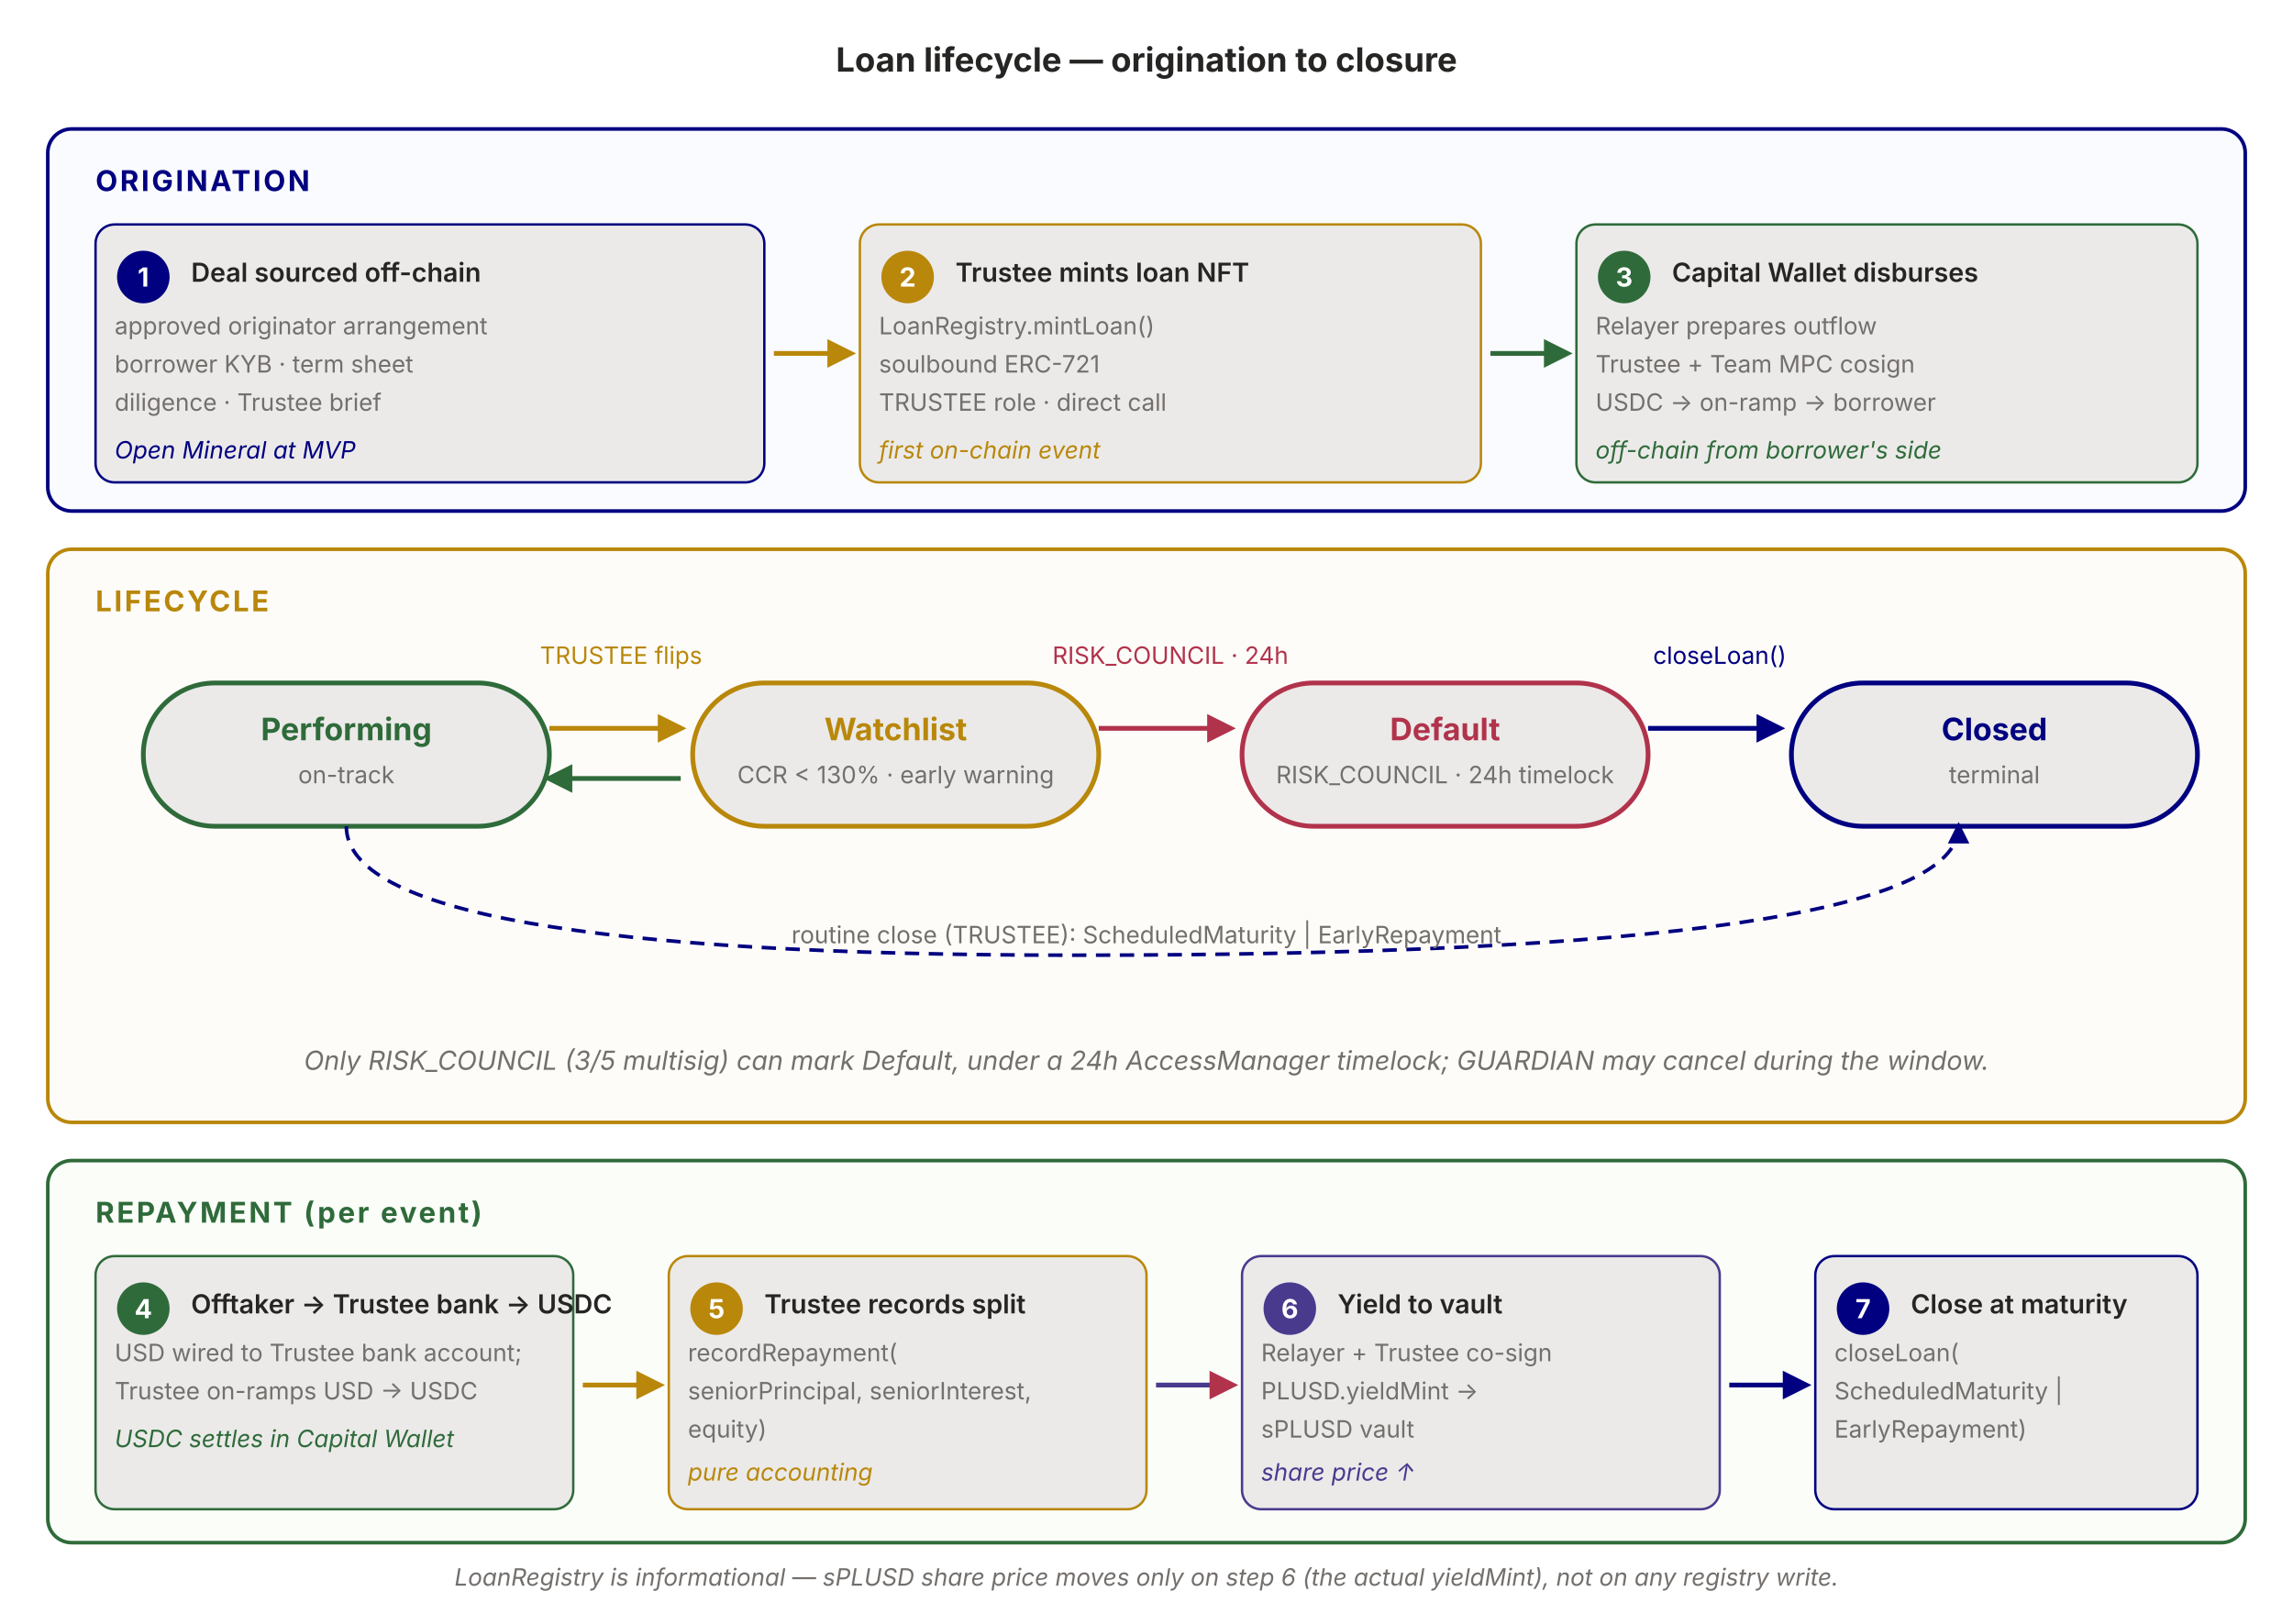
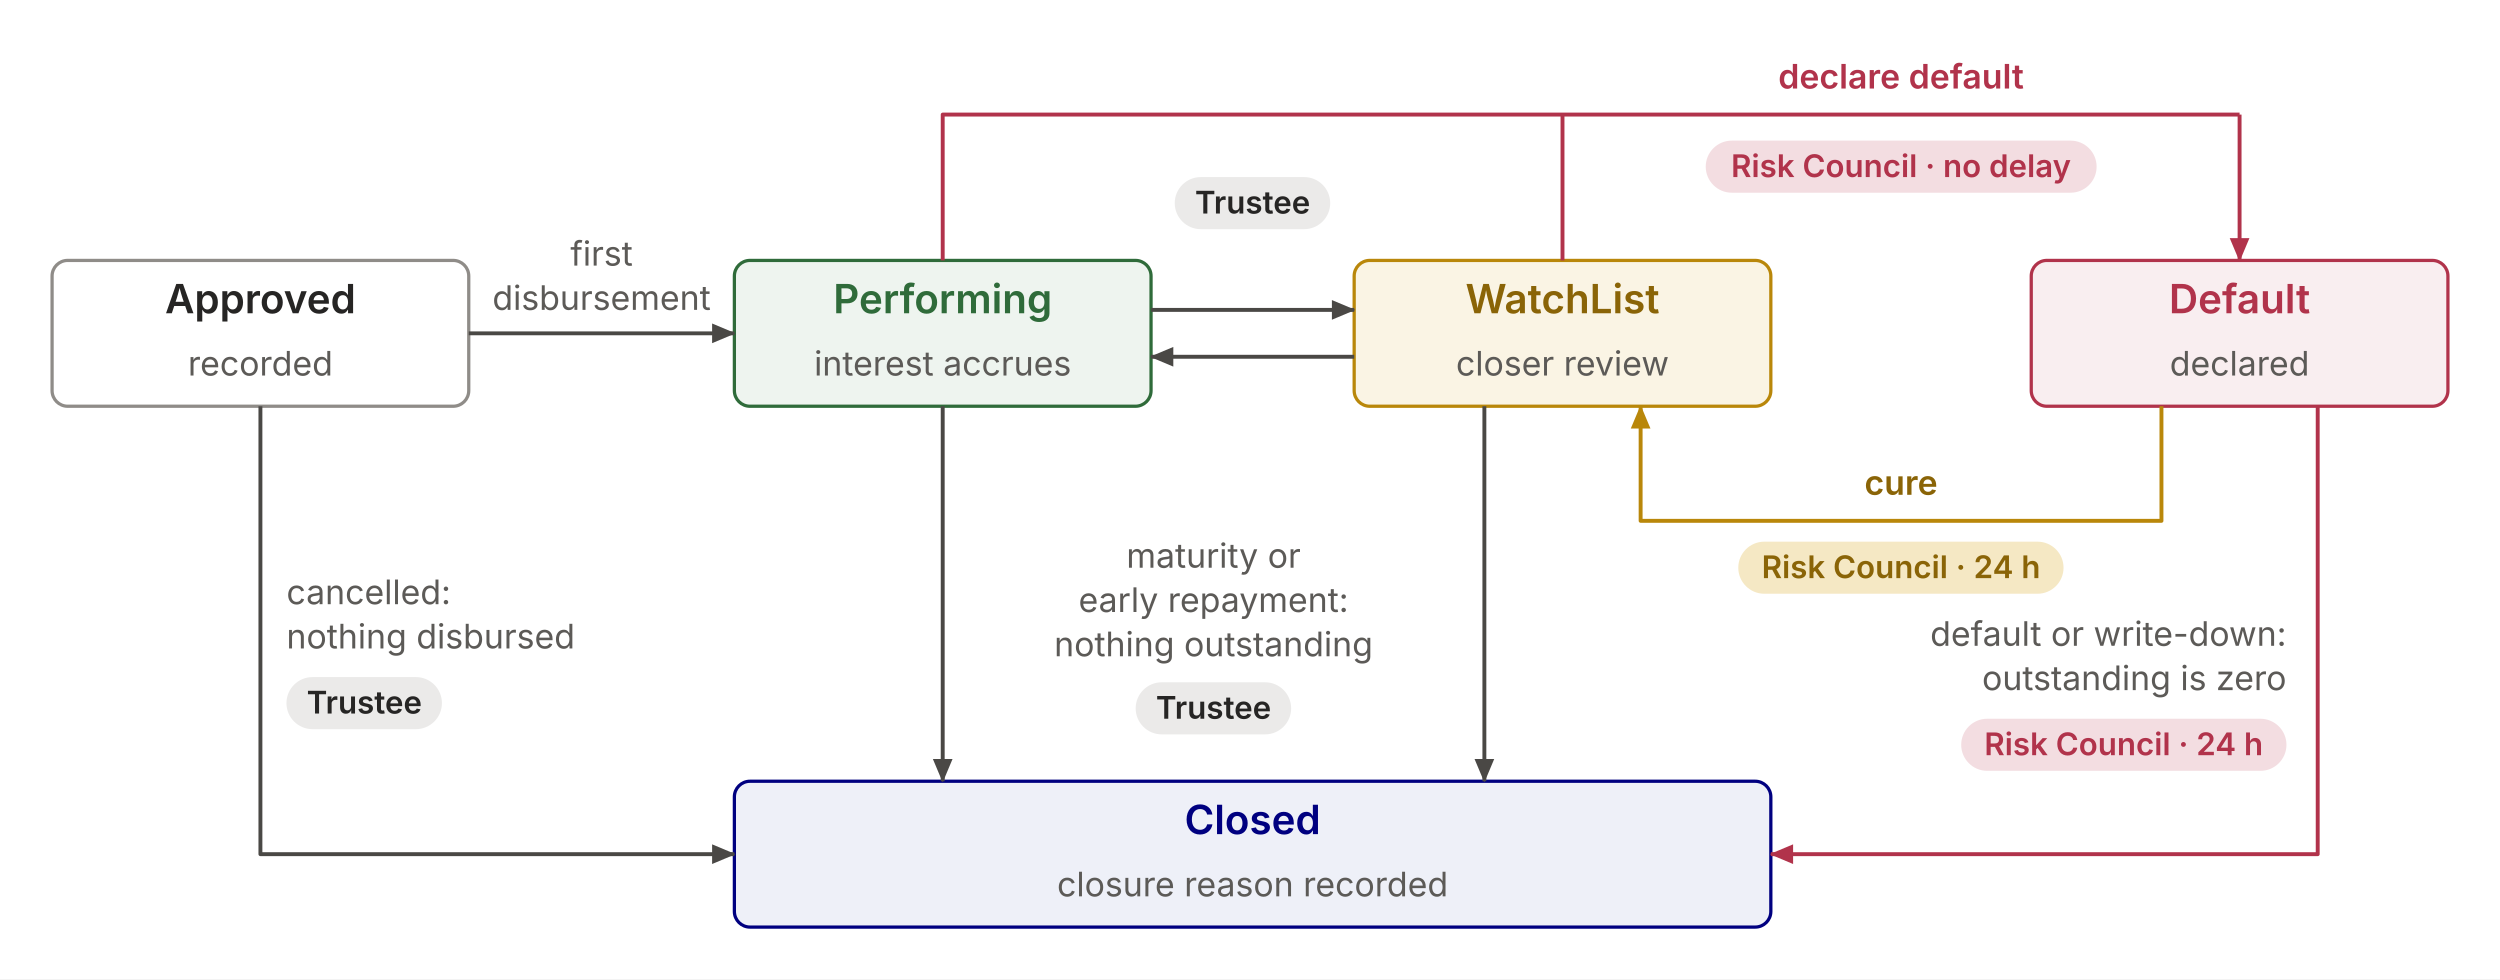
- <svg xmlns="http://www.w3.org/2000/svg" width="960" height="680" viewBox="0 0 960 680" font-family="Graphik LC, Inter, ui-sans-serif, system-ui, sans-serif">
-   <rect width="960" height="680" fill="#ffffff" />
+ <svg xmlns="http://www.w3.org/2000/svg" width="960" height="376" viewBox="0 0 960 376" role="img" aria-label="Loan states: Approved, Performing, WatchList, Default, Closed. The Trustee moves a loan through the normal states and closes it; only the Risk Council declares default, cures it, or closes a defaulted loan." font-family="Graphik LC, Inter, Helvetica Neue, Helvetica, Arial, sans-serif">
  <defs>
-     <marker id="a-sl-6" viewBox="0 0 10 10" refX="8" refY="5" markerWidth="6" markerHeight="6" orient="auto">
-       <path d="M 0 0 L 10 5 L 0 10 z" fill="#000080" />
+     <marker id="m4a4845" viewBox="0 0 10 10" refX="9.5" refY="5" markerWidth="9" markerHeight="9" markerUnits="userSpaceOnUse" orient="auto-start-reverse">
+       <path d="M0 0.8 L10 5 L0 9.2 z" fill="#4a4845" />
    </marker>
-     <marker id="a-amb-6" viewBox="0 0 10 10" refX="8" refY="5" markerWidth="6" markerHeight="6" orient="auto">
-       <path d="M 0 0 L 10 5 L 0 10 z" fill="#b9870a" />
+     <marker id="mb1334b" viewBox="0 0 10 10" refX="9.5" refY="5" markerWidth="9" markerHeight="9" markerUnits="userSpaceOnUse" orient="auto-start-reverse">
+       <path d="M0 0.8 L10 5 L0 9.2 z" fill="#b1334b" />
    </marker>
-     <marker id="a-sage-6" viewBox="0 0 10 10" refX="8" refY="5" markerWidth="6" markerHeight="6" orient="auto">
-       <path d="M 0 0 L 10 5 L 0 10 z" fill="#2f6b3a" />
-     </marker>
-     <marker id="a-rose-6" viewBox="0 0 10 10" refX="8" refY="5" markerWidth="6" markerHeight="6" orient="auto">
-       <path d="M 0 0 L 10 5 L 0 10 z" fill="#b1334b" />
+     <marker id="mb9870a" viewBox="0 0 10 10" refX="9.5" refY="5" markerWidth="9" markerHeight="9" markerUnits="userSpaceOnUse" orient="auto-start-reverse">
+       <path d="M0 0.8 L10 5 L0 9.2 z" fill="#b9870a" />
    </marker>
  </defs>
-   <text text-anchor="middle" x="480" y="30" fill="#262524" font-size="14" font-weight="700">Loan lifecycle — origination to closure</text>
-   <rect x="20" y="54" width="920" height="160" rx="10" fill="rgba(122,162,247,0.04)" stroke="#000080" stroke-width="1.5" />
-   <text x="40" y="80" fill="#000080" font-size="12" font-weight="700" letter-spacing="1">ORIGINATION</text>
-   <rect x="40" y="94" width="280" height="108" rx="8" fill="#ebeae9" stroke="#000080" stroke-width="1" />
-   <circle cx="60" cy="116" r="11" fill="#000080" />
-   <text text-anchor="middle" x="60" y="120" fill="#ffffff" font-size="11" font-weight="700">1</text>
-   <text x="80" y="118" fill="#262524" font-size="11" font-weight="600">Deal sourced off-chain</text>
-   <text x="48" y="140" fill="#736f6c" font-size="10">approved originator arrangement</text>
-   <text x="48" y="156" fill="#736f6c" font-size="10">borrower KYB · term sheet</text>
-   <text x="48" y="172" fill="#736f6c" font-size="10">diligence · Trustee brief</text>
-   <text x="48" y="192" fill="#000080" font-size="10" font-style="italic">Open Mineral at MVP</text>
-   <line x1="324" y1="148" x2="356" y2="148" stroke="#b9870a" stroke-width="2" marker-end="url(#a-amb-6)" />
-   <rect x="360" y="94" width="260" height="108" rx="8" fill="#ebeae9" stroke="#b9870a" stroke-width="1" />
-   <circle cx="380" cy="116" r="11" fill="#b9870a" />
-   <text text-anchor="middle" x="380" y="120" fill="#ffffff" font-size="11" font-weight="700">2</text>
-   <text x="400" y="118" fill="#262524" font-size="11" font-weight="600">Trustee mints loan NFT</text>
-   <text x="368" y="140" fill="#736f6c" font-size="10">LoanRegistry.mintLoan()</text>
-   <text x="368" y="156" fill="#736f6c" font-size="10">soulbound ERC-721</text>
-   <text x="368" y="172" fill="#736f6c" font-size="10">TRUSTEE role · direct call</text>
-   <text x="368" y="192" fill="#b9870a" font-size="10" font-style="italic">first on-chain event</text>
-   <line x1="624" y1="148" x2="656" y2="148" stroke="#2f6b3a" stroke-width="2" marker-end="url(#a-sage-6)" />
-   <rect x="660" y="94" width="260" height="108" rx="8" fill="#ebeae9" stroke="#2f6b3a" stroke-width="1" />
-   <circle cx="680" cy="116" r="11" fill="#2f6b3a" />
-   <text text-anchor="middle" x="680" y="120" fill="#ffffff" font-size="11" font-weight="700">3</text>
-   <text x="700" y="118" fill="#262524" font-size="11" font-weight="600">Capital Wallet disburses</text>
-   <text x="668" y="140" fill="#736f6c" font-size="10">Relayer prepares outflow</text>
-   <text x="668" y="156" fill="#736f6c" font-size="10">Trustee + Team MPC cosign</text>
-   <text x="668" y="172" fill="#736f6c" font-size="10">USDC → on-ramp → borrower</text>
-   <text x="668" y="192" fill="#2f6b3a" font-size="10" font-style="italic">off-chain from borrower's side</text>
-   <rect x="20" y="230" width="920" height="240" rx="10" fill="rgba(224,175,104,0.04)" stroke="#b9870a" stroke-width="1.5" />
-   <text x="40" y="256" fill="#b9870a" font-size="12" font-weight="700" letter-spacing="1">LIFECYCLE</text>
-   <rect x="60" y="286" width="170" height="60" rx="30" fill="#ebeae9" stroke="#2f6b3a" stroke-width="2" />
-   <text text-anchor="middle" x="145" y="310" fill="#2f6b3a" font-size="13" font-weight="700">Performing</text>
-   <text text-anchor="middle" x="145" y="328" fill="#736f6c" font-size="10">on-track</text>
-   <rect x="290" y="286" width="170" height="60" rx="30" fill="#ebeae9" stroke="#b9870a" stroke-width="2" />
-   <text text-anchor="middle" x="375" y="310" fill="#b9870a" font-size="13" font-weight="700">Watchlist</text>
-   <text text-anchor="middle" x="375" y="328" fill="#736f6c" font-size="10">CCR &lt; 130% · early warning</text>
-   <rect x="520" y="286" width="170" height="60" rx="30" fill="#ebeae9" stroke="#b1334b" stroke-width="2" />
-   <text text-anchor="middle" x="605" y="310" fill="#b1334b" font-size="13" font-weight="700">Default</text>
-   <text text-anchor="middle" x="605" y="328" fill="#736f6c" font-size="10">RISK_COUNCIL · 24h timelock</text>
-   <rect x="750" y="286" width="170" height="60" rx="30" fill="#ebeae9" stroke="#000080" stroke-width="2" />
-   <text text-anchor="middle" x="835" y="310" fill="#000080" font-size="13" font-weight="700">Closed</text>
-   <text text-anchor="middle" x="835" y="328" fill="#736f6c" font-size="10">terminal</text>
-   <path d="M 230 305 L 285 305" stroke="#b9870a" stroke-width="2" fill="none" marker-end="url(#a-amb-6)" />
-   <path d="M 285 326 L 230 326" stroke="#2f6b3a" stroke-width="2" fill="none" marker-end="url(#a-sage-6)" />
-   <path d="M 460 305 L 515 305" stroke="#b1334b" stroke-width="2" fill="none" marker-end="url(#a-rose-6)" />
-   <path d="M 690 305 L 745 305" stroke="#000080" stroke-width="2" fill="none" marker-end="url(#a-sl-6)" />
-   <path d="M 145 346 Q 145 400 450 400 Q 820 400 820 346" stroke="#000080" stroke-width="1.5" stroke-dasharray="6 4" fill="none" marker-end="url(#a-sl-6)" />
-   <text text-anchor="middle" x="480" y="395" fill="#736f6c" font-size="10">routine close (TRUSTEE): ScheduledMaturity | EarlyRepayment</text>
-   <text text-anchor="middle" x="260" y="278" fill="#b9870a" font-size="10">TRUSTEE flips</text>
-   <text text-anchor="middle" x="490" y="278" fill="#b1334b" font-size="10">RISK_COUNCIL · 24h</text>
-   <text text-anchor="middle" x="720" y="278" fill="#000080" font-size="10">closeLoan()</text>
-   <text text-anchor="middle" x="480" y="448" fill="#736f6c" font-size="11" font-style="italic">Only RISK_COUNCIL (3/5 multisig) can mark Default, under a 24h AccessManager timelock; GUARDIAN may cancel during the window.</text>
-   <rect x="20" y="486" width="920" height="160" rx="10" fill="rgba(158,206,106,0.04)" stroke="#2f6b3a" stroke-width="1.5" />
-   <text x="40" y="512" fill="#2f6b3a" font-size="12" font-weight="700" letter-spacing="1">REPAYMENT (per event)</text>
-   <rect x="40" y="526" width="200" height="106" rx="8" fill="#ebeae9" stroke="#2f6b3a" stroke-width="1" />
-   <circle cx="60" cy="548" r="11" fill="#2f6b3a" />
-   <text text-anchor="middle" x="60" y="552" fill="#ffffff" font-size="11" font-weight="700">4</text>
-   <text x="80" y="550" fill="#262524" font-size="11" font-weight="600">Offtaker → Trustee bank → USDC</text>
-   <text x="48" y="570" fill="#736f6c" font-size="10">USD wired to Trustee bank account;</text>
-   <text x="48" y="586" fill="#736f6c" font-size="10">Trustee on-ramps USD → USDC</text>
-   <text x="48" y="606" fill="#2f6b3a" font-size="10" font-style="italic">USDC settles in Capital Wallet</text>
-   <line x1="244" y1="580" x2="276" y2="580" stroke="#b9870a" stroke-width="2" marker-end="url(#a-amb-6)" />
-   <rect x="280" y="526" width="200" height="106" rx="8" fill="#ebeae9" stroke="#b9870a" stroke-width="1" />
-   <circle cx="300" cy="548" r="11" fill="#b9870a" />
-   <text text-anchor="middle" x="300" y="552" fill="#ffffff" font-size="11" font-weight="700">5</text>
-   <text x="320" y="550" fill="#262524" font-size="11" font-weight="600">Trustee records split</text>
-   <text x="288" y="570" fill="#736f6c" font-size="10">recordRepayment(</text>
-   <text x="288" y="586" fill="#736f6c" font-size="10">seniorPrincipal, seniorInterest,</text>
-   <text x="288" y="602" fill="#736f6c" font-size="10">equity)</text>
-   <text x="288" y="620" fill="#b9870a" font-size="10" font-style="italic">pure accounting</text>
-   <line x1="484" y1="580" x2="516" y2="580" stroke="#4a3a8e" stroke-width="2" marker-end="url(#a-rose-6)" />
-   <rect x="520" y="526" width="200" height="106" rx="8" fill="#ebeae9" stroke="#4a3a8e" stroke-width="1" />
-   <circle cx="540" cy="548" r="11" fill="#4a3a8e" />
-   <text text-anchor="middle" x="540" y="552" fill="#ffffff" font-size="11" font-weight="700">6</text>
-   <text x="560" y="550" fill="#262524" font-size="11" font-weight="600">Yield to vault</text>
-   <text x="528" y="570" fill="#736f6c" font-size="10">Relayer + Trustee co-sign</text>
-   <text x="528" y="586" fill="#736f6c" font-size="10">PLUSD.yieldMint →</text>
-   <text x="528" y="602" fill="#736f6c" font-size="10">sPLUSD vault</text>
-   <text x="528" y="620" fill="#4a3a8e" font-size="10" font-style="italic">share price ↑</text>
-   <line x1="724" y1="580" x2="756" y2="580" stroke="#000080" stroke-width="2" marker-end="url(#a-sl-6)" />
-   <rect x="760" y="526" width="160" height="106" rx="8" fill="#ebeae9" stroke="#000080" stroke-width="1" />
-   <circle cx="780" cy="548" r="11" fill="#000080" />
-   <text text-anchor="middle" x="780" y="552" fill="#ffffff" font-size="11" font-weight="700">7</text>
-   <text x="800" y="550" fill="#262524" font-size="11" font-weight="600">Close at maturity</text>
-   <text x="768" y="570" fill="#736f6c" font-size="10">closeLoan(</text>
-   <text x="768" y="586" fill="#736f6c" font-size="10">ScheduledMaturity |</text>
-   <text x="768" y="602" fill="#736f6c" font-size="10">EarlyRepayment)</text>
-   <text text-anchor="middle" x="480" y="664" fill="#736f6c" font-size="10" font-style="italic">LoanRegistry is informational — sPLUSD share price moves only on step 6 (the actual yieldMint), not on any registry write.</text>
+   <rect width="960" height="376" fill="#ffffff" />
+   <rect x="20.0" y="100.0" width="160.0" height="56.0" rx="6" fill="#ffffff" stroke="#8f8c88" stroke-width="1.25" />
+   <text x="100.0" y="120.3" font-size="15.5" fill="#262524" font-weight="600" text-anchor="middle">Approved</text>
+   <text x="100.0" y="144.2" font-size="13" fill="#5c5a57" text-anchor="middle">recorded</text>
+   <rect x="282.0" y="100.0" width="160.0" height="56.0" rx="6" fill="#eef4ef" stroke="#2f6b3a" stroke-width="1.25" />
+   <text x="362.0" y="120.3" font-size="15.5" fill="#2f6b3a" font-weight="600" text-anchor="middle">Performing</text>
+   <text x="362.0" y="144.2" font-size="13" fill="#5c5a57" text-anchor="middle">interest accrues</text>
+   <rect x="520.0" y="100.0" width="160.0" height="56.0" rx="6" fill="#faf4e4" stroke="#b9870a" stroke-width="1.25" />
+   <text x="600.0" y="120.3" font-size="15.5" fill="#8a6407" font-weight="600" text-anchor="middle">WatchList</text>
+   <text x="600.0" y="144.2" font-size="13" fill="#5c5a57" text-anchor="middle">closer review</text>
+   <rect x="780.0" y="100.0" width="160.0" height="56.0" rx="6" fill="#f9eef0" stroke="#b1334b" stroke-width="1.25" />
+   <text x="860.0" y="120.3" font-size="15.5" fill="#b1334b" font-weight="600" text-anchor="middle">Default</text>
+   <text x="860.0" y="144.2" font-size="13" fill="#5c5a57" text-anchor="middle">declared</text>
+   <rect x="282.0" y="300.0" width="398.0" height="56.0" rx="6" fill="#eef0f8" stroke="#000080" stroke-width="1.25" />
+   <text x="481.0" y="320.3" font-size="15.5" fill="#000080" font-weight="600" text-anchor="middle">Closed</text>
+   <text x="481.0" y="344.2" font-size="13" fill="#5c5a57" text-anchor="middle">closure reason recorded</text>
+   <path d="M 180.0 128.0 L 282.0 128.0" fill="none" stroke="#4a4845" stroke-width="1.5" marker-end="url(#m4a4845)" stroke-linejoin="round" />
+   <text x="231.0" y="102.0" font-size="13" fill="#5c5a57" text-anchor="middle">first</text>
+   <text x="231.0" y="119.0" font-size="13" fill="#5c5a57" text-anchor="middle">disbursement</text>
+   <path d="M 442.0 119.0 L 520.0 119.0" fill="none" stroke="#4a4845" stroke-width="1.5" marker-end="url(#m4a4845)" stroke-linejoin="round" />
+   <path d="M 520.0 137.0 L 442.0 137.0" fill="none" stroke="#4a4845" stroke-width="1.5" marker-end="url(#m4a4845)" stroke-linejoin="round" />
+   <rect x="451.1" y="68.0" width="59.7" height="20.0" rx="10" fill="#ebeae9" stroke="#ebeae9" stroke-width="0" />
+   <text x="481.0" y="82.0" font-size="12" fill="#262524" font-weight="600" text-anchor="middle">Trustee</text>
+   <path d="M 362.0 100 L 362.0 44 L 860.0 44" fill="none" stroke="#b1334b" stroke-width="1.5" stroke-linejoin="round" />
+   <path d="M 600.0 100 L 600.0 44" fill="none" stroke="#b1334b" stroke-width="1.5" />
+   <path d="M 860.0 44.0 L 860.0 100.0" fill="none" stroke="#b1334b" stroke-width="1.5" marker-end="url(#mb1334b)" stroke-linejoin="round" />
+   <text x="730.0" y="34.0" font-size="13" fill="#b1334b" font-weight="600" text-anchor="middle">declare default</text>
+   <rect x="655.0" y="54.0" width="150.1" height="20.0" rx="10" fill="#f3dde1" stroke="#f3dde1" stroke-width="0" />
+   <text x="730.0" y="68.0" font-size="12" fill="#b1334b" font-weight="600" text-anchor="middle">Risk Council · no delay</text>
+   <path d="M 830.0 156.0 L 830.0 200.0 L 630.0 200.0 L 630.0 156.0" fill="none" stroke="#b9870a" stroke-width="1.5" marker-end="url(#mb9870a)" stroke-linejoin="round" />
+   <text x="730.0" y="190.0" font-size="13" fill="#8a6407" font-weight="600" text-anchor="middle">cure</text>
+   <rect x="667.5" y="208.0" width="124.9" height="20.0" rx="10" fill="#f5e8c4" stroke="#f5e8c4" stroke-width="0" />
+   <text x="730.0" y="222.0" font-size="12" fill="#8a6407" font-weight="600" text-anchor="middle">Risk Council · 24 h</text>
+   <path d="M 100.0 156.0 L 100.0 328.0 L 282.0 328.0" fill="none" stroke="#4a4845" stroke-width="1.5" marker-end="url(#m4a4845)" stroke-linejoin="round" />
+   <text x="110.0" y="232.0" font-size="13" fill="#5c5a57">cancelled:</text>
+   <text x="110.0" y="249.0" font-size="13" fill="#5c5a57">nothing disbursed</text>
+   <rect x="110.0" y="260.0" width="59.7" height="20.0" rx="10" fill="#ebeae9" stroke="#ebeae9" stroke-width="0" />
+   <text x="139.9" y="274.0" font-size="12" fill="#262524" font-weight="600" text-anchor="middle">Trustee</text>
+   <path d="M 362.0 156.0 L 362.0 300.0" fill="none" stroke="#4a4845" stroke-width="1.5" marker-end="url(#m4a4845)" stroke-linejoin="round" />
+   <path d="M 570.0 156.0 L 570.0 300.0" fill="none" stroke="#4a4845" stroke-width="1.5" marker-end="url(#m4a4845)" stroke-linejoin="round" />
+   <text x="466.0" y="218.0" font-size="13" fill="#5c5a57" text-anchor="middle">maturity or</text>
+   <text x="466.0" y="235.0" font-size="13" fill="#5c5a57" text-anchor="middle">early repayment:</text>
+   <text x="466.0" y="252.0" font-size="13" fill="#5c5a57" text-anchor="middle">nothing outstanding</text>
+   <rect x="436.1" y="262.0" width="59.7" height="20.0" rx="10" fill="#ebeae9" stroke="#ebeae9" stroke-width="0" />
+   <text x="466.0" y="276.0" font-size="12" fill="#262524" font-weight="600" text-anchor="middle">Trustee</text>
+   <path d="M 890.0 156.0 L 890.0 328.0 L 680.0 328.0" fill="none" stroke="#b1334b" stroke-width="1.5" marker-end="url(#mb1334b)" stroke-linejoin="round" />
+   <text x="878.0" y="248.0" font-size="13" fill="#5c5a57" text-anchor="end">default or write-down:</text>
+   <text x="878.0" y="265.0" font-size="13" fill="#5c5a57" text-anchor="end">outstanding is zero</text>
+   <rect x="753.1" y="276.0" width="124.9" height="20.0" rx="10" fill="#f3dde1" stroke="#f3dde1" stroke-width="0" />
+   <text x="815.5" y="290.0" font-size="12" fill="#b1334b" font-weight="600" text-anchor="middle">Risk Council · 24 h</text>
</svg>
